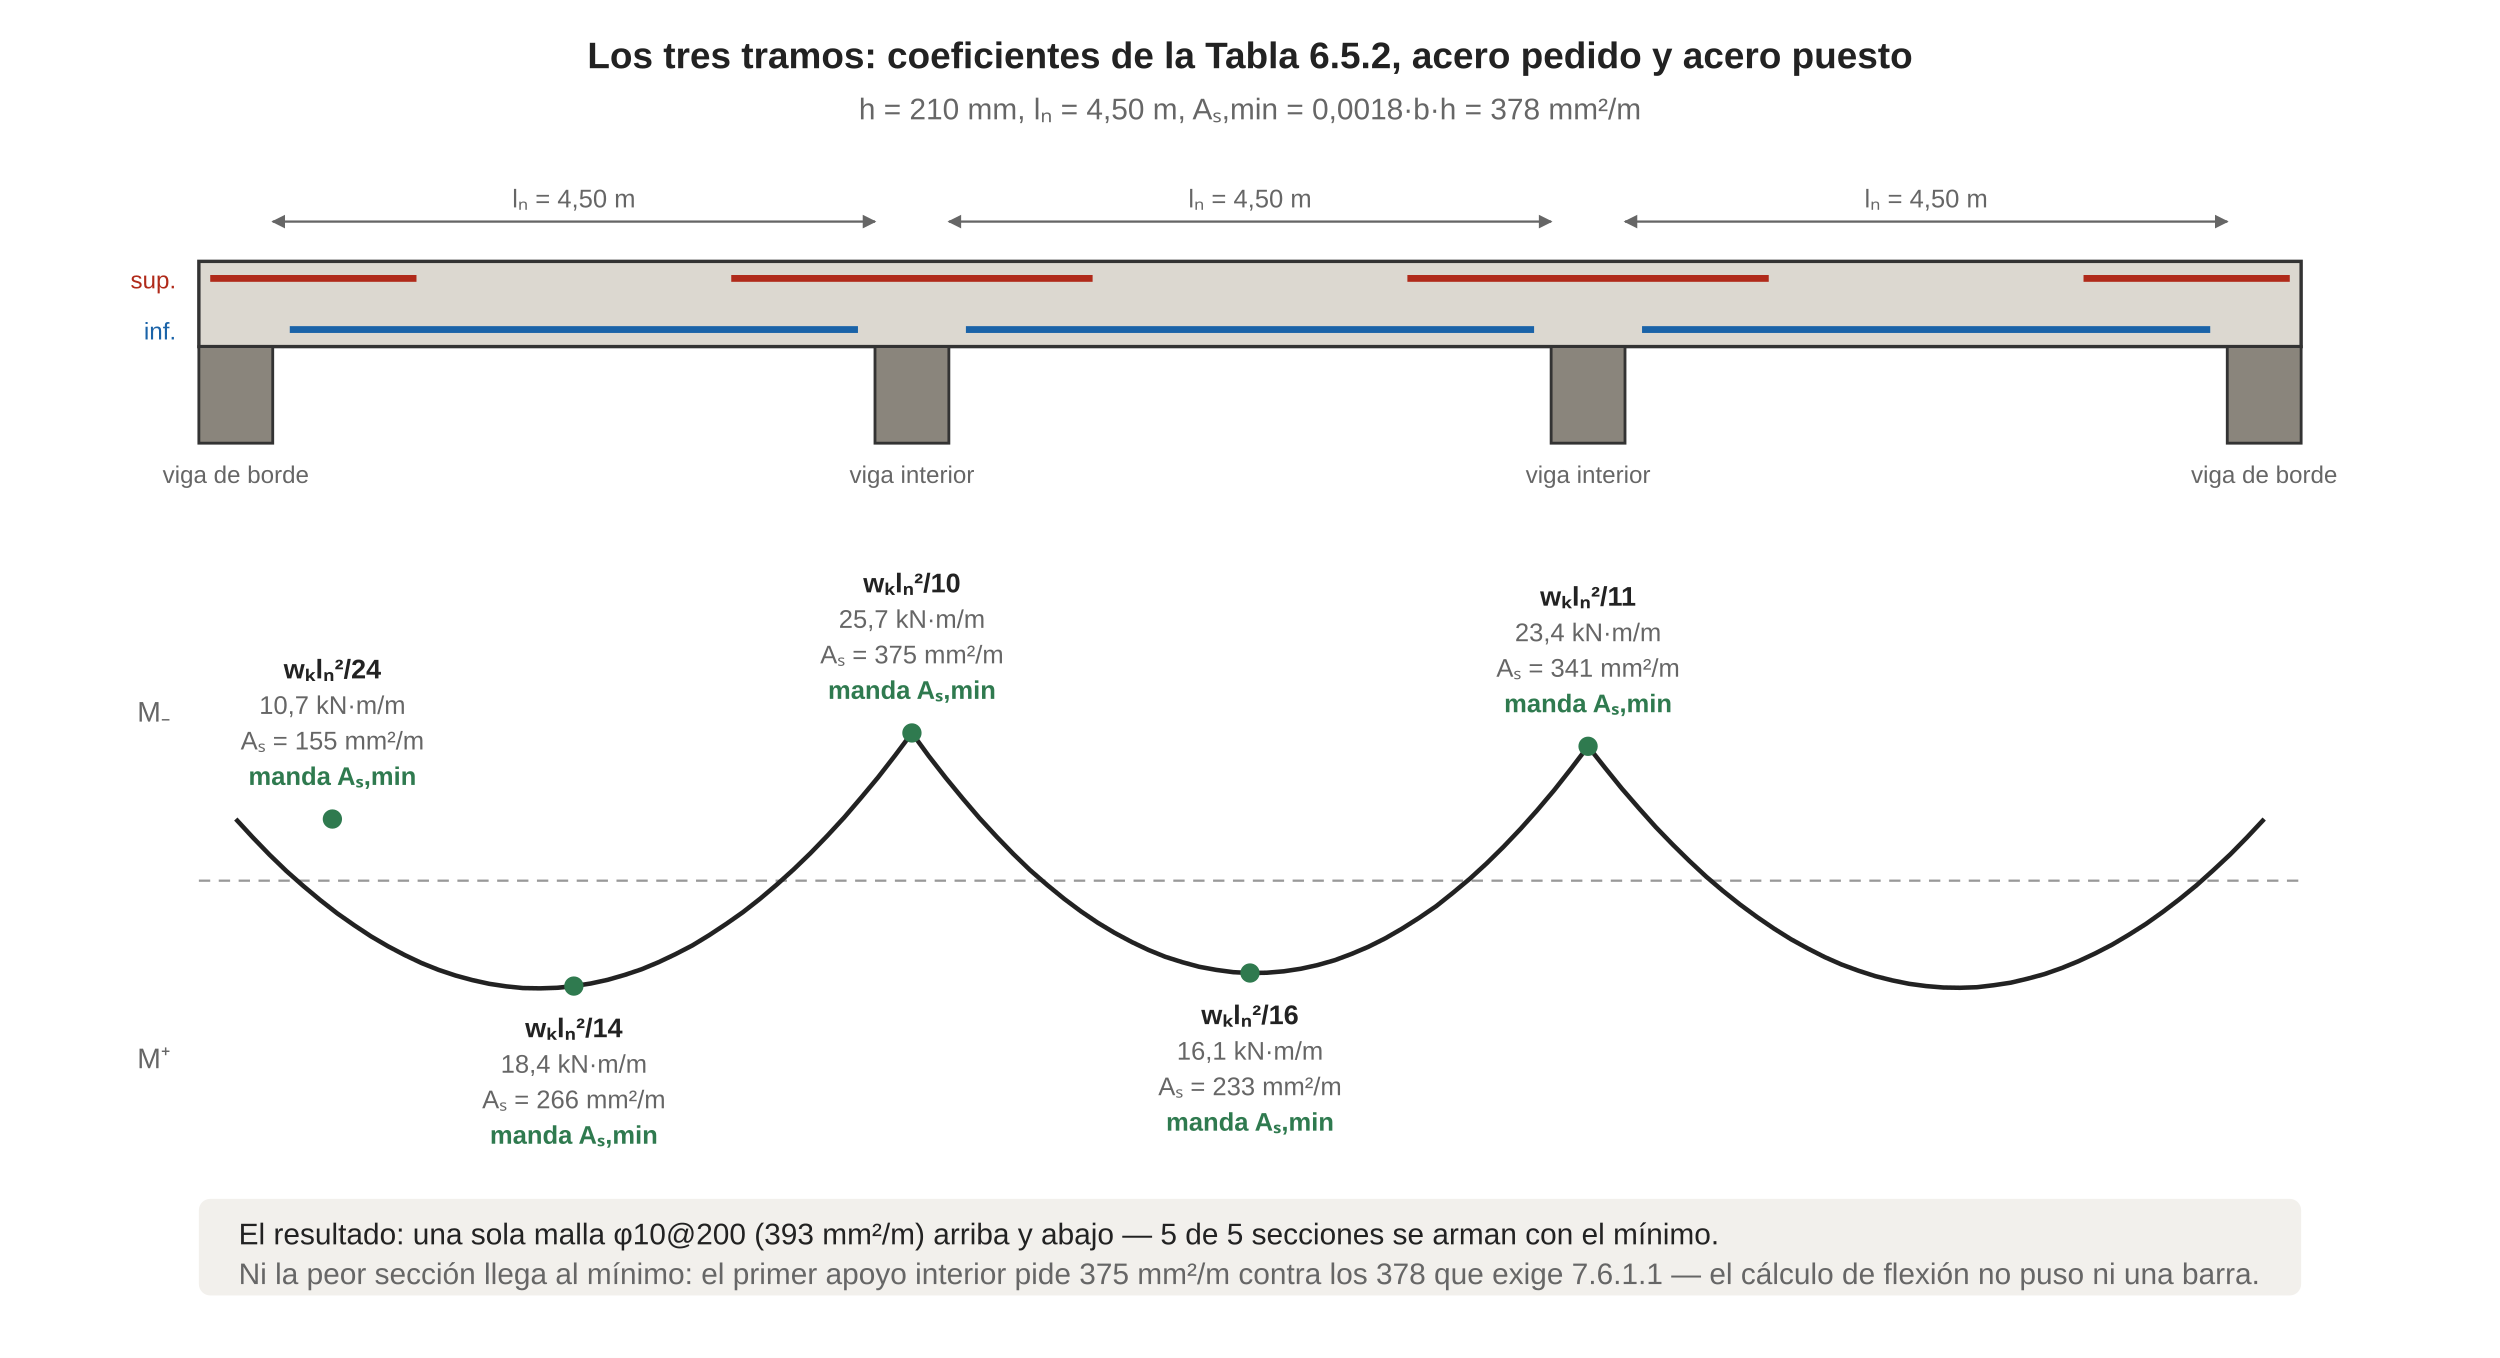
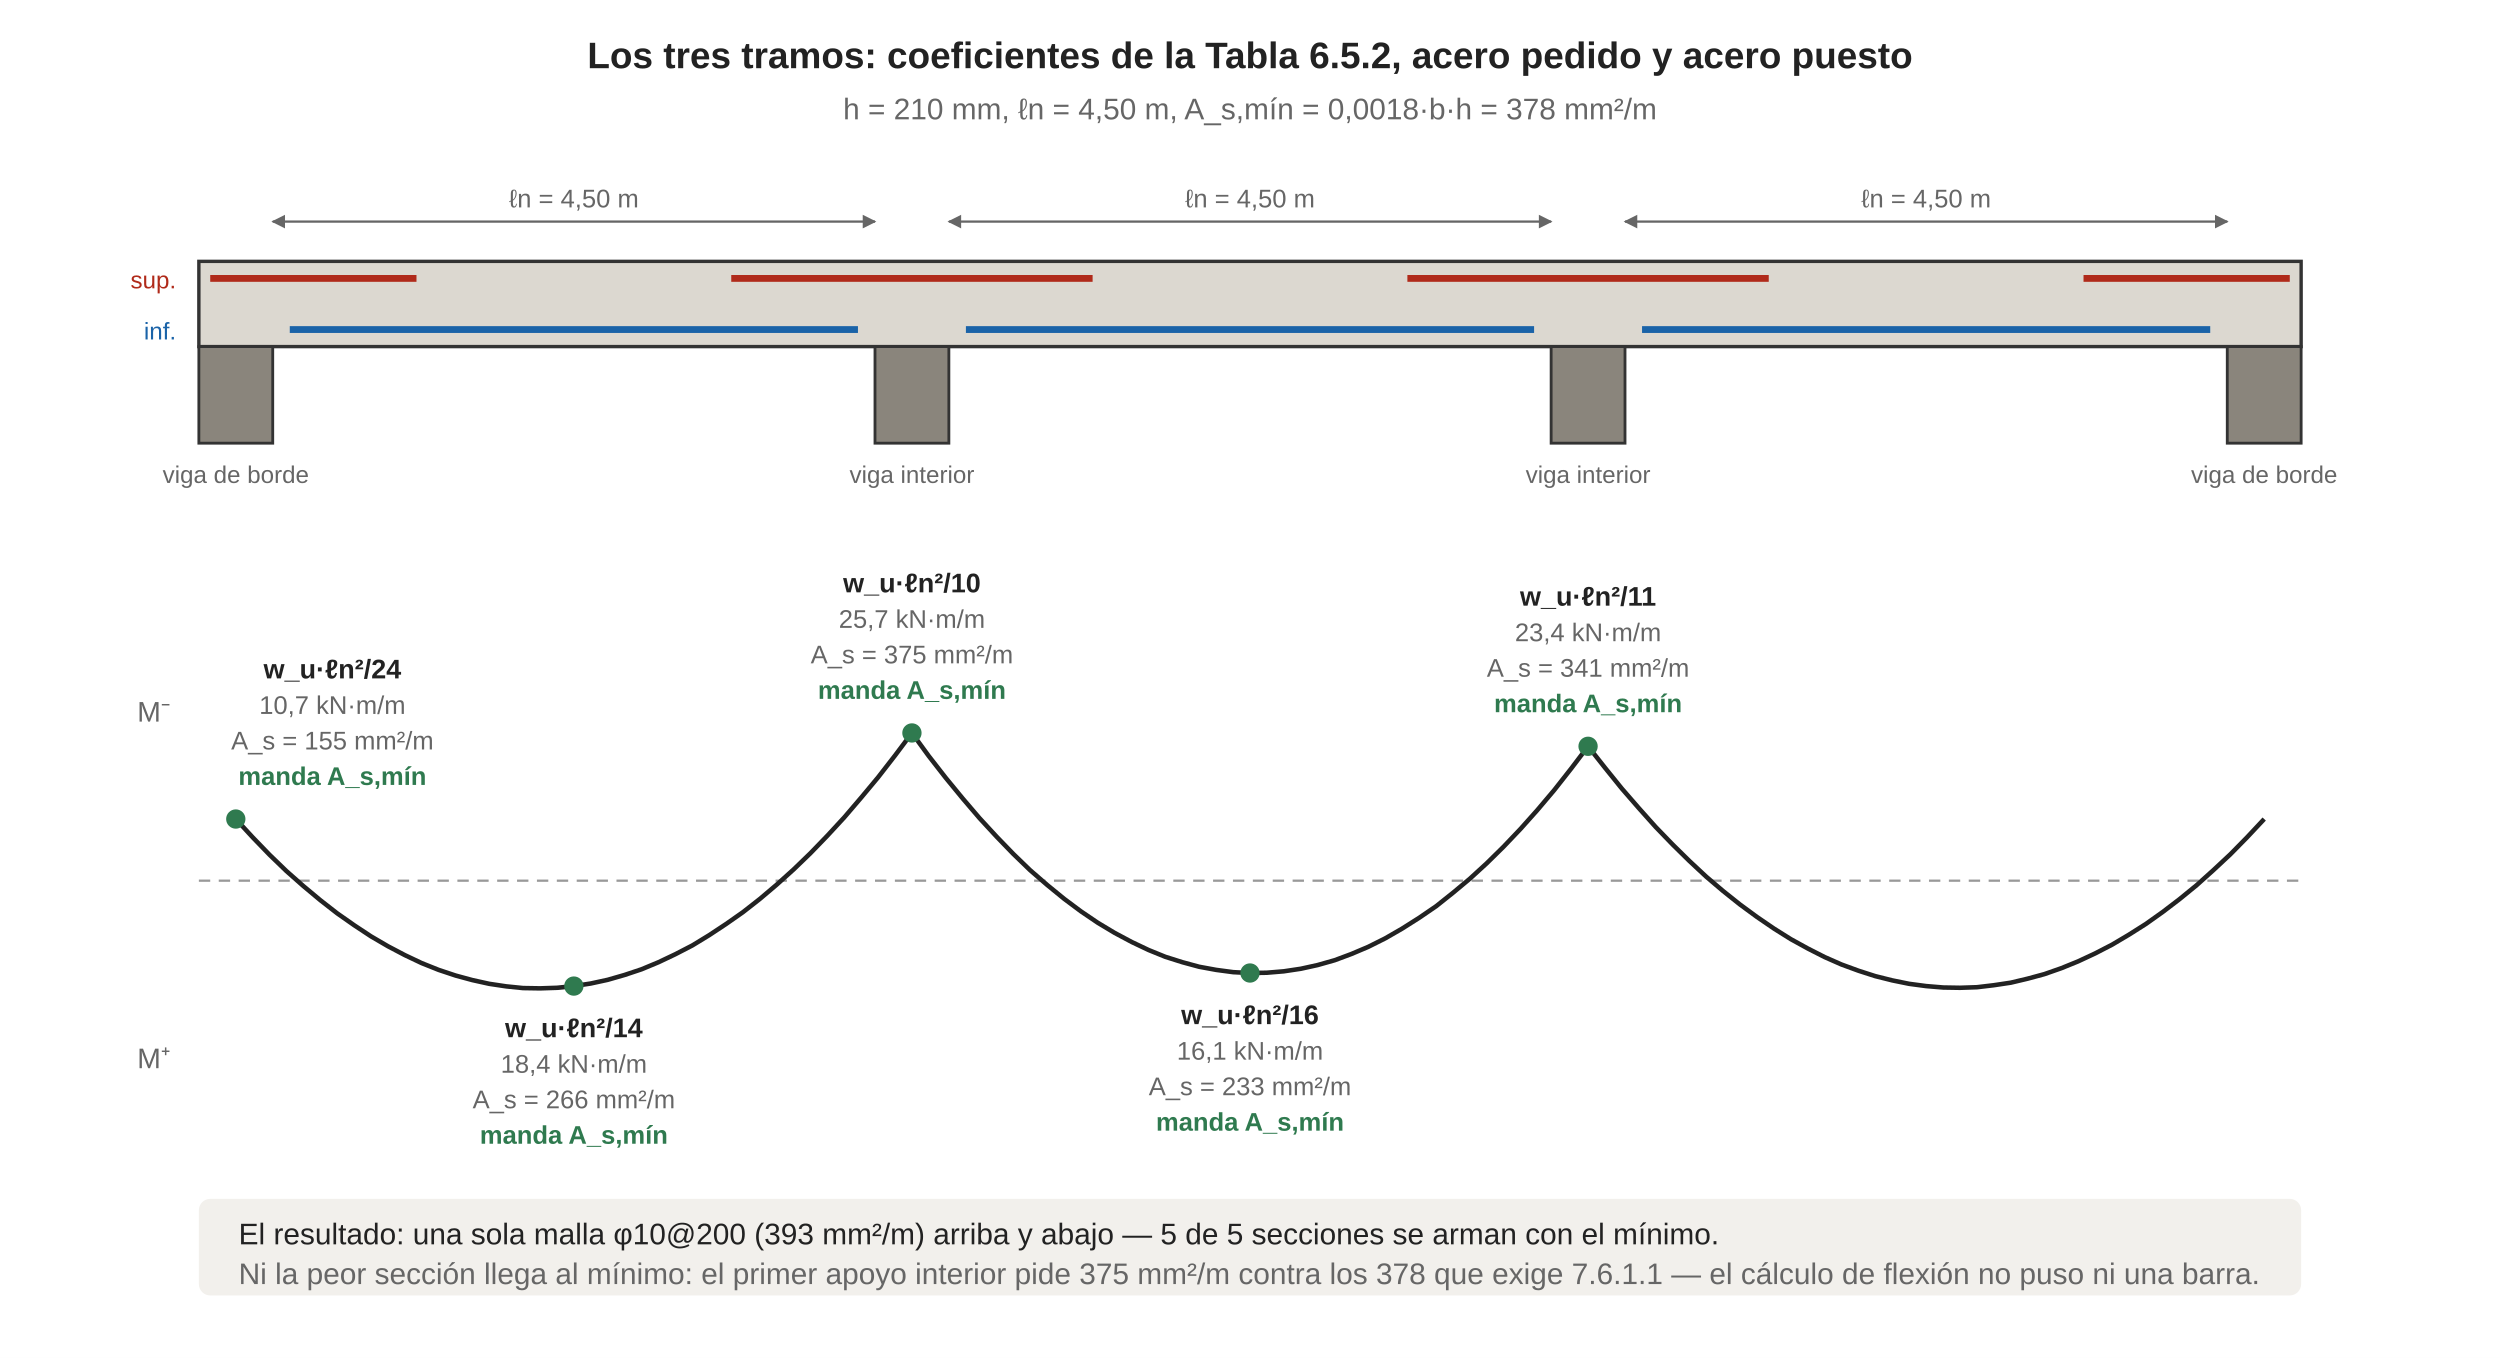
<svg xmlns="http://www.w3.org/2000/svg" viewBox="0 0 880 478" font-family="Segoe UI, Arial, sans-serif">
  <rect width="880" height="478" fill="#ffffff" />
  <defs>
    <marker id="fm" viewBox="0 0 10 10" refX="9" refY="5" markerWidth="6" markerHeight="6" orient="auto-start-reverse">
      <path d="M0,0 L10,5 L0,10 z" fill="#666" />
    </marker>
  </defs>
  <text x="440.0" y="24.0" font-size="13" fill="#222" text-anchor="middle" font-weight="bold">Los tres tramos: coeficientes de la Tabla 6.5.2, acero pedido y acero puesto</text>
-   <text x="440.0" y="42.0" font-size="10.5" fill="#666" text-anchor="middle">h = 210 mm, lₙ = 4,50 m, Aₛ,min = 0,0018·b·h = 378 mm²/m</text>
+   <text x="440.0" y="42.0" font-size="10.5" fill="#666" text-anchor="middle">h = 210 mm, ℓn = 4,50 m, A_s,mín = 0,0018·b·h = 378 mm²/m</text>
  <rect x="70.0" y="92.0" width="740.0" height="30.0" fill="#dcd8d0" stroke="#333" stroke-width="1.2" />
  <rect x="70.0" y="122.0" width="26.0" height="34" fill="#8a857c" stroke="#333" stroke-width="1" />
  <text x="83.0" y="170.0" font-size="8.5" fill="#666" text-anchor="middle">viga de borde</text>
  <rect x="308.0" y="122.0" width="26.0" height="34" fill="#8a857c" stroke="#333" stroke-width="1" />
  <text x="321.0" y="170.0" font-size="8.5" fill="#666" text-anchor="middle">viga interior</text>
  <rect x="546.0" y="122.0" width="26.0" height="34" fill="#8a857c" stroke="#333" stroke-width="1" />
  <text x="559.0" y="170.0" font-size="8.5" fill="#666" text-anchor="middle">viga interior</text>
  <rect x="784.0" y="122.0" width="26.0" height="34" fill="#8a857c" stroke="#333" stroke-width="1" />
  <text x="797.0" y="170.0" font-size="8.5" fill="#666" text-anchor="middle">viga de borde</text>
  <line x1="96.0" y1="78.0" x2="308.0" y2="78.0" stroke="#666" stroke-width="0.8" marker-start="url(#fm)" marker-end="url(#fm)" />
-   <text x="202.0" y="73.0" font-size="9" fill="#666" text-anchor="middle">lₙ = 4,50 m</text>
+   <text x="202.0" y="73.0" font-size="9" fill="#666" text-anchor="middle">ℓn = 4,50 m</text>
  <line x1="334.0" y1="78.0" x2="546.0" y2="78.0" stroke="#666" stroke-width="0.8" marker-start="url(#fm)" marker-end="url(#fm)" />
-   <text x="440.0" y="73.0" font-size="9" fill="#666" text-anchor="middle">lₙ = 4,50 m</text>
+   <text x="440.0" y="73.0" font-size="9" fill="#666" text-anchor="middle">ℓn = 4,50 m</text>
  <line x1="572.0" y1="78.0" x2="784.0" y2="78.0" stroke="#666" stroke-width="0.8" marker-start="url(#fm)" marker-end="url(#fm)" />
-   <text x="678.0" y="73.0" font-size="9" fill="#666" text-anchor="middle">lₙ = 4,50 m</text>
+   <text x="678.0" y="73.0" font-size="9" fill="#666" text-anchor="middle">ℓn = 4,50 m</text>
  <line x1="102.0" y1="116.0" x2="302.0" y2="116.0" stroke="#1a63a8" stroke-width="2.4" />
  <line x1="340.0" y1="116.0" x2="540.0" y2="116.0" stroke="#1a63a8" stroke-width="2.4" />
  <line x1="578.0" y1="116.0" x2="778.0" y2="116.0" stroke="#1a63a8" stroke-width="2.4" />
  <line x1="74.0" y1="98.0" x2="146.6" y2="98.0" stroke="#b02a1a" stroke-width="2.4" />
  <line x1="257.4" y1="98.0" x2="384.6" y2="98.0" stroke="#b02a1a" stroke-width="2.4" />
  <line x1="495.4" y1="98.0" x2="622.6" y2="98.0" stroke="#b02a1a" stroke-width="2.4" />
  <line x1="733.4" y1="98.0" x2="806.0" y2="98.0" stroke="#b02a1a" stroke-width="2.4" />
  <text x="62.0" y="101.5" font-size="8.5" fill="#b02a1a" text-anchor="end">sup.</text>
  <text x="62.0" y="119.5" font-size="8.5" fill="#1a63a8" text-anchor="end">inf.</text>
  <line x1="70.0" y1="310.0" x2="810.0" y2="310.0" stroke="#999" stroke-width="0.8" stroke-dasharray="4 3" />
  <path d="M 83.0,288.3 L 89.0,294.8 L 94.9,300.9 L 100.8,306.6 L 106.8,311.9 L 112.8,316.9 L 118.7,321.5 L 124.7,325.7 L 130.6,329.6 L 136.6,333.1 L 142.5,336.2 L 148.4,339.0 L 154.4,341.4 L 160.4,343.4 L 166.3,345.0 L 172.2,346.3 L 178.2,347.2 L 184.1,347.8 L 190.1,347.9 L 196.1,347.7 L 202.0,347.1 L 207.9,346.2 L 213.9,344.9 L 219.8,343.2 L 225.8,341.2 L 231.8,338.7 L 237.7,335.9 L 243.7,332.8 L 249.6,329.2 L 255.5,325.3 L 261.5,321.1 L 267.5,316.4 L 273.4,311.4 L 279.4,306.0 L 285.3,300.3 L 291.2,294.2 L 297.2,287.7 L 303.1,280.8 L 309.1,273.6 L 315.0,266.0 L 321.0,258.0" fill="none" stroke="#222" stroke-width="1.6" />
  <path d="M 321.0,258.0 L 326.9,266.1 L 332.9,273.8 L 338.9,281.1 L 344.8,288.0 L 350.8,294.5 L 356.7,300.6 L 362.6,306.3 L 368.6,311.5 L 374.6,316.4 L 380.5,320.8 L 386.4,324.8 L 392.4,328.4 L 398.4,331.6 L 404.3,334.4 L 410.2,336.8 L 416.2,338.7 L 422.1,340.3 L 428.1,341.4 L 434.1,342.2 L 440.0,342.5 L 445.9,342.4 L 451.9,341.9 L 457.9,341.0 L 463.8,339.7 L 469.8,338.0 L 475.7,335.8 L 481.6,333.3 L 487.6,330.3 L 493.5,326.9 L 499.5,323.1 L 505.5,319.0 L 511.4,314.3 L 517.4,309.3 L 523.3,303.9 L 529.2,298.1 L 535.2,291.8 L 541.1,285.2 L 547.1,278.1 L 553.0,270.6 L 559.0,262.7" fill="none" stroke="#222" stroke-width="1.6" />
  <path d="M 559.0,262.7 L 565.0,270.3 L 570.9,277.6 L 576.9,284.5 L 582.8,291.1 L 588.8,297.3 L 594.7,303.1 L 600.6,308.6 L 606.6,313.7 L 612.5,318.4 L 618.5,322.8 L 624.5,326.9 L 630.4,330.6 L 636.4,333.9 L 642.3,336.9 L 648.2,339.5 L 654.2,341.7 L 660.1,343.6 L 666.1,345.1 L 672.0,346.3 L 678.0,347.1 L 684.0,347.6 L 689.9,347.7 L 695.9,347.5 L 701.8,346.8 L 707.8,345.9 L 713.7,344.5 L 719.6,342.9 L 725.6,340.8 L 731.5,338.4 L 737.5,335.6 L 743.5,332.5 L 749.4,329.0 L 755.4,325.2 L 761.3,321.0 L 767.2,316.5 L 773.2,311.6 L 779.1,306.3 L 785.1,300.7 L 791.0,294.7 L 797.0,288.3" fill="none" stroke="#222" stroke-width="1.6" />
-   <text x="60.0" y="254.0" font-size="10" fill="#666" text-anchor="end">M₋</text>
+   <text x="60.0" y="254.0" font-size="10" fill="#666" text-anchor="end">M⁻</text>
  <text x="60.0" y="376.0" font-size="10" fill="#666" text-anchor="end">M⁺</text>
-   <circle cx="117.0" cy="288.3" r="3.4" fill="#2f7a4f" />
-   <text x="117.0" y="238.8" font-size="9.5" fill="#222" text-anchor="middle" font-weight="bold">wₖlₙ²/24</text>
+   <circle cx="83.0" cy="288.3" r="3.4" fill="#2f7a4f" />
+   <text x="117.0" y="238.8" font-size="9.5" fill="#222" text-anchor="middle" font-weight="bold">w_u·ℓn²/24</text>
  <text x="117.0" y="251.3" font-size="9" fill="#666" text-anchor="middle">10,7 kN·m/m</text>
-   <text x="117.0" y="263.8" font-size="9" fill="#666" text-anchor="middle">Aₛ = 155 mm²/m</text>
-   <text x="117.0" y="276.3" font-size="9" fill="#2f7a4f" text-anchor="middle" font-weight="bold">manda Aₛ,min</text>
+   <text x="117.0" y="263.8" font-size="9" fill="#666" text-anchor="middle">A_s = 155 mm²/m</text>
+   <text x="117.0" y="276.3" font-size="9" fill="#2f7a4f" text-anchor="middle" font-weight="bold">manda A_s,mín</text>
  <circle cx="202.0" cy="347.1" r="3.4" fill="#2f7a4f" />
-   <text x="202.0" y="365.1" font-size="9.5" fill="#222" text-anchor="middle" font-weight="bold">wₖlₙ²/14</text>
+   <text x="202.0" y="365.1" font-size="9.5" fill="#222" text-anchor="middle" font-weight="bold">w_u·ℓn²/14</text>
  <text x="202.0" y="377.6" font-size="9" fill="#666" text-anchor="middle">18,4 kN·m/m</text>
-   <text x="202.0" y="390.1" font-size="9" fill="#666" text-anchor="middle">Aₛ = 266 mm²/m</text>
-   <text x="202.0" y="402.6" font-size="9" fill="#2f7a4f" text-anchor="middle" font-weight="bold">manda Aₛ,min</text>
+   <text x="202.0" y="390.1" font-size="9" fill="#666" text-anchor="middle">A_s = 266 mm²/m</text>
+   <text x="202.0" y="402.6" font-size="9" fill="#2f7a4f" text-anchor="middle" font-weight="bold">manda A_s,mín</text>
  <circle cx="321.0" cy="258.0" r="3.4" fill="#2f7a4f" />
-   <text x="321.0" y="208.5" font-size="9.5" fill="#222" text-anchor="middle" font-weight="bold">wₖlₙ²/10</text>
+   <text x="321.0" y="208.5" font-size="9.5" fill="#222" text-anchor="middle" font-weight="bold">w_u·ℓn²/10</text>
  <text x="321.0" y="221.0" font-size="9" fill="#666" text-anchor="middle">25,7 kN·m/m</text>
-   <text x="321.0" y="233.5" font-size="9" fill="#666" text-anchor="middle">Aₛ = 375 mm²/m</text>
-   <text x="321.0" y="246.0" font-size="9" fill="#2f7a4f" text-anchor="middle" font-weight="bold">manda Aₛ,min</text>
+   <text x="321.0" y="233.5" font-size="9" fill="#666" text-anchor="middle">A_s = 375 mm²/m</text>
+   <text x="321.0" y="246.0" font-size="9" fill="#2f7a4f" text-anchor="middle" font-weight="bold">manda A_s,mín</text>
  <circle cx="440.0" cy="342.5" r="3.4" fill="#2f7a4f" />
-   <text x="440.0" y="360.5" font-size="9.5" fill="#222" text-anchor="middle" font-weight="bold">wₖlₙ²/16</text>
+   <text x="440.0" y="360.5" font-size="9.5" fill="#222" text-anchor="middle" font-weight="bold">w_u·ℓn²/16</text>
  <text x="440.0" y="373.0" font-size="9" fill="#666" text-anchor="middle">16,1 kN·m/m</text>
-   <text x="440.0" y="385.5" font-size="9" fill="#666" text-anchor="middle">Aₛ = 233 mm²/m</text>
-   <text x="440.0" y="398.0" font-size="9" fill="#2f7a4f" text-anchor="middle" font-weight="bold">manda Aₛ,min</text>
+   <text x="440.0" y="385.5" font-size="9" fill="#666" text-anchor="middle">A_s = 233 mm²/m</text>
+   <text x="440.0" y="398.0" font-size="9" fill="#2f7a4f" text-anchor="middle" font-weight="bold">manda A_s,mín</text>
  <circle cx="559.0" cy="262.7" r="3.4" fill="#2f7a4f" />
-   <text x="559.0" y="213.2" font-size="9.5" fill="#222" text-anchor="middle" font-weight="bold">wₖlₙ²/11</text>
+   <text x="559.0" y="213.2" font-size="9.5" fill="#222" text-anchor="middle" font-weight="bold">w_u·ℓn²/11</text>
  <text x="559.0" y="225.7" font-size="9" fill="#666" text-anchor="middle">23,4 kN·m/m</text>
-   <text x="559.0" y="238.2" font-size="9" fill="#666" text-anchor="middle">Aₛ = 341 mm²/m</text>
-   <text x="559.0" y="250.7" font-size="9" fill="#2f7a4f" text-anchor="middle" font-weight="bold">manda Aₛ,min</text>
+   <text x="559.0" y="238.2" font-size="9" fill="#666" text-anchor="middle">A_s = 341 mm²/m</text>
+   <text x="559.0" y="250.7" font-size="9" fill="#2f7a4f" text-anchor="middle" font-weight="bold">manda A_s,mín</text>
  <rect x="70.0" y="422.0" width="740.0" height="34" fill="#f2f0ec" rx="4" />
  <text x="84.0" y="438.0" font-size="10.5" fill="#222" text-anchor="start">El resultado: una sola malla φ10@200 (393 mm²/m) arriba y abajo — 5 de 5 secciones se arman con el mínimo.</text>
  <text x="84.0" y="452.0" font-size="10.5" fill="#666" text-anchor="start">Ni la peor sección llega al mínimo: el primer apoyo interior pide 375 mm²/m contra los 378 que exige 7.6.1.1 — el cálculo de flexión no puso ni una barra.</text>
</svg>
